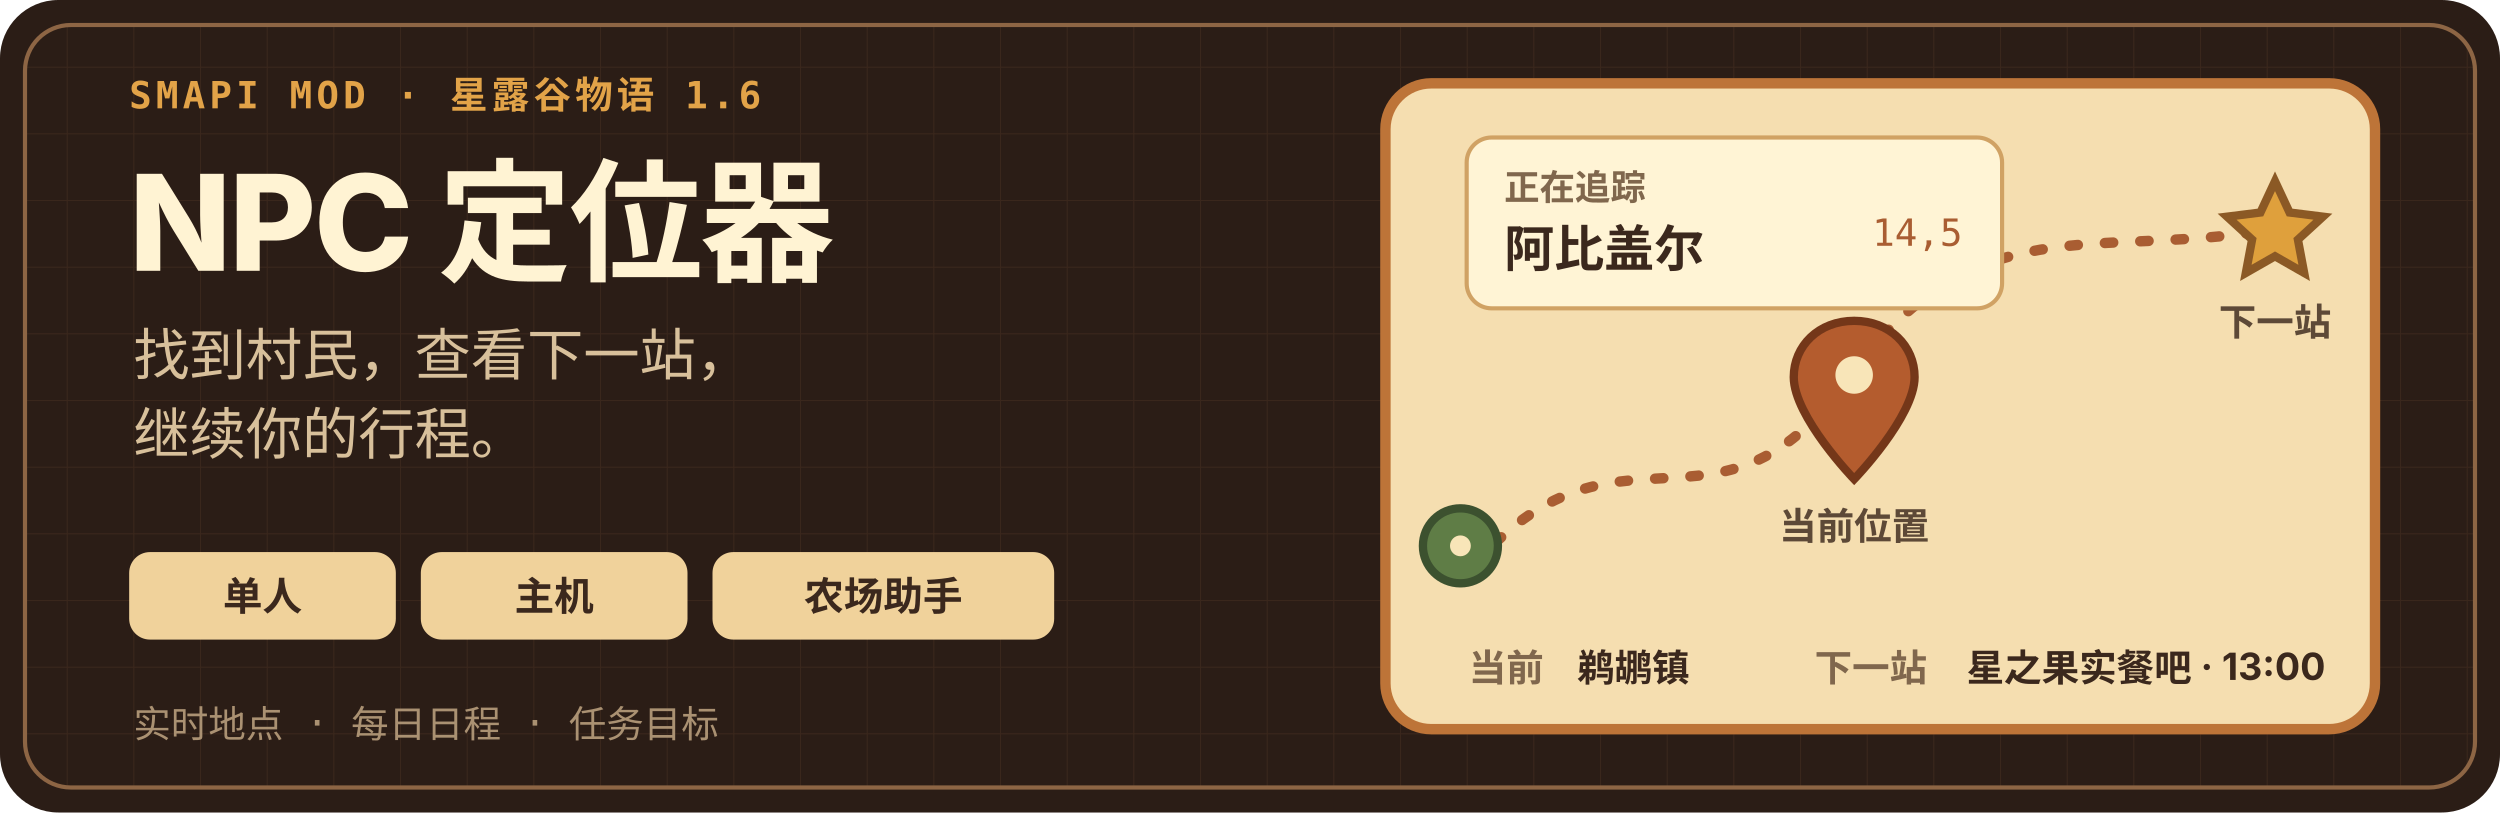
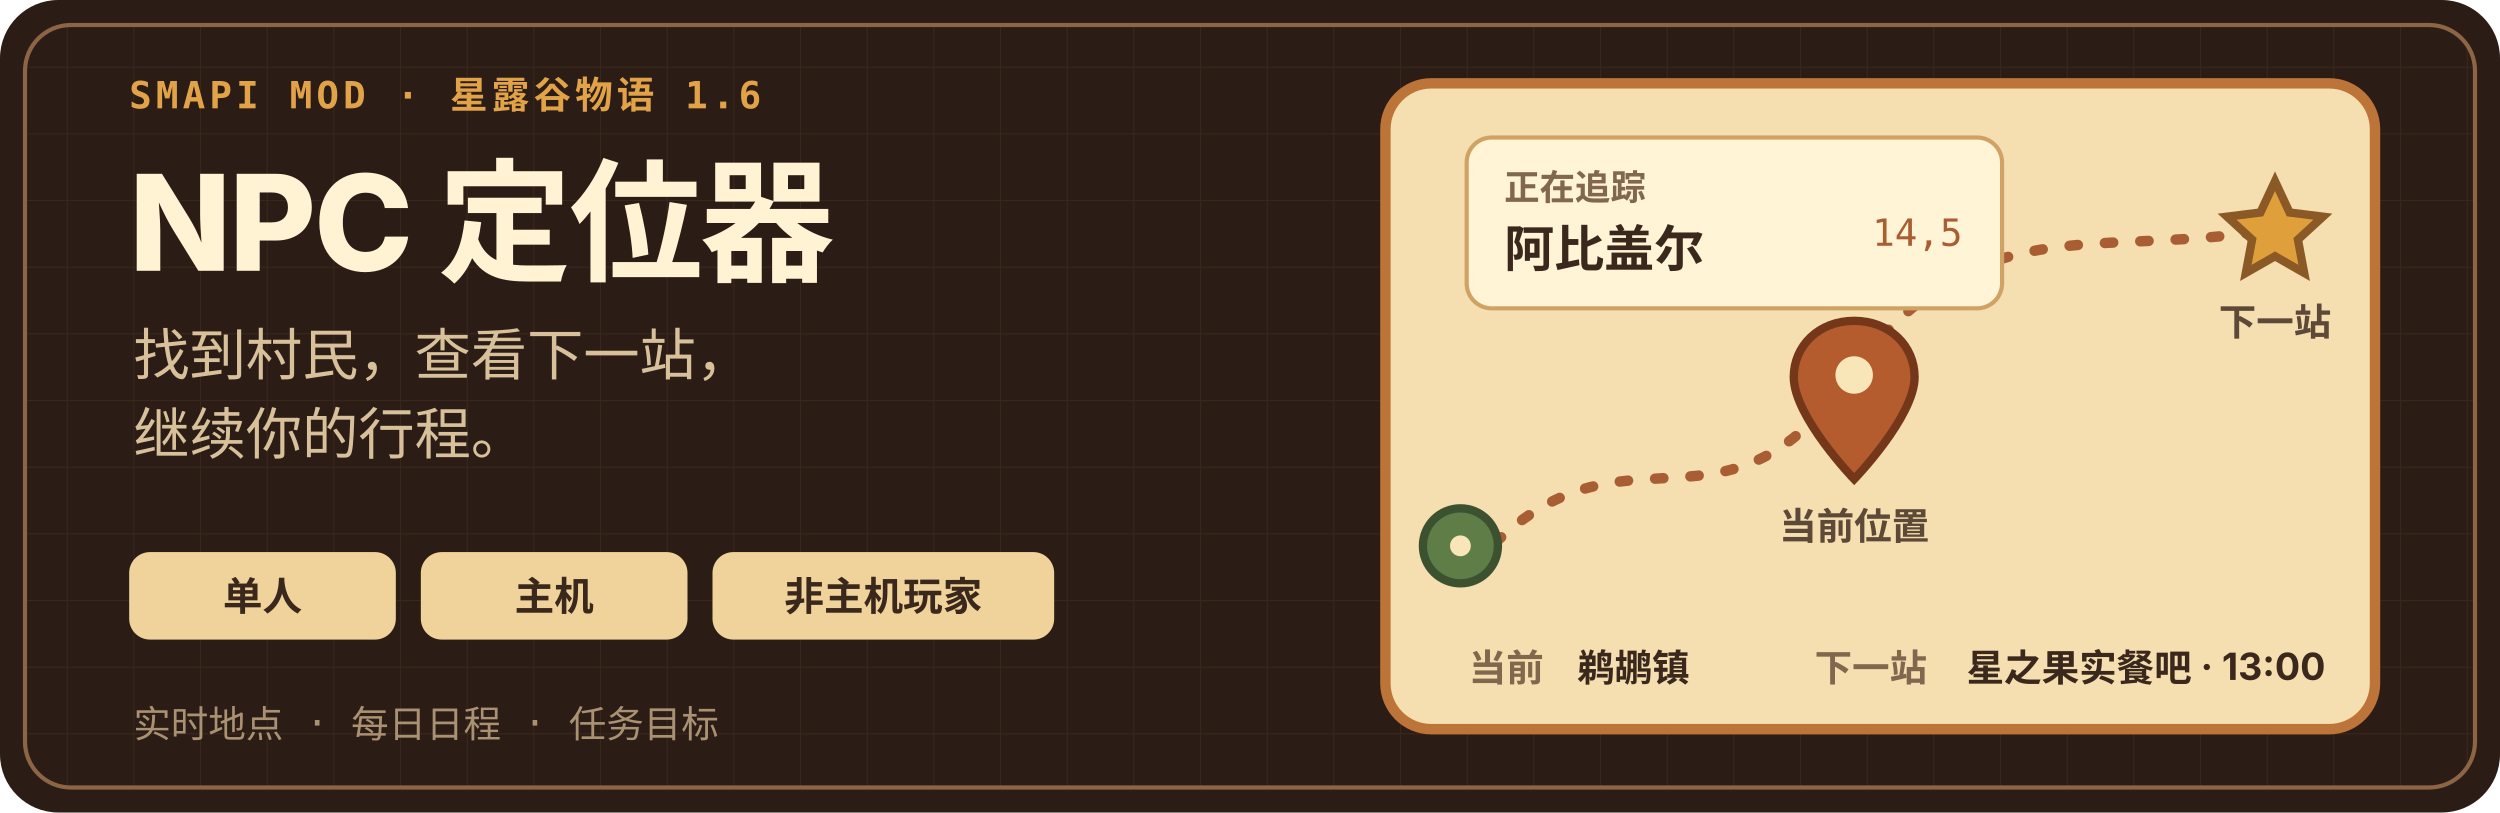
<svg xmlns="http://www.w3.org/2000/svg" width="1200" height="390" viewBox="0 0 1200 390" role="img" aria-labelledby="title desc">
  <defs>
    <pattern id="field-grid" width="32" height="32" patternUnits="userSpaceOnUse">
      <path d="M32 0H0V32" fill="none" stroke="#6d4a32" stroke-width="1" opacity="0.22" />
    </pattern>
  </defs>
  <rect width="1200" height="390" rx="28" fill="#2b1d16" />
  <rect x="12" y="12" width="1176" height="366" rx="22" fill="url(#field-grid)" stroke="#8d6544" stroke-width="2" />
  <g id="title-block" transform="translate(62 52)" font-family="-apple-system, BlinkMacSystemFont, 'Segoe UI', 'PingFang SC', sans-serif">
    <text x="0" y="0" fill="#e2a348" font-family="ui-monospace, SFMono-Regular, Menlo, 'PingFang SC', monospace" font-size="18" font-weight="700" letter-spacing="2">SMAPI MOD · 星露谷物语 1.6</text>
    <text x="0" y="78" fill="#fff3d3" font-size="64" font-weight="800" letter-spacing="-1">NPC 定位器</text>
    <text x="2" y="128" fill="#d8c09b" font-size="27">找到村民，查看下一站，</text>
    <text x="2" y="166" fill="#d8c09b" font-size="27">继续你的行程。</text>
    <g transform="translate(0 213)" font-size="19" font-weight="700">
      <rect width="128" height="42" rx="10" fill="#f0d29b" />
      <text x="64" y="28" text-anchor="middle" fill="#3b281d">单人</text>
      <rect x="140" width="128" height="42" rx="10" fill="#f0d29b" />
      <text x="204" y="28" text-anchor="middle" fill="#3b281d">主机</text>
      <rect x="280" width="164" height="42" rx="10" fill="#f0d29b" />
-       <text x="362" y="28" text-anchor="middle" fill="#3b281d">农场助手</text>
+       <text x="362" y="28" text-anchor="middle" fill="#3b281d">非主机玩家</text>
    </g>
    <text x="2" y="302" fill="#aa9172" font-family="ui-monospace, SFMono-Regular, Menlo, 'PingFang SC', monospace" font-size="18">实时地点 · 每日日程 · 任务目标</text>
  </g>
  <g id="locator-map" transform="translate(665 40)" font-family="-apple-system, BlinkMacSystemFont, 'Segoe UI', 'PingFang SC', sans-serif">
    <rect x="0" y="0" width="475" height="310" rx="22" fill="#f5deb0" stroke="#bd7438" stroke-width="5" />
    <path d="M41 233C111 151 159 229 221 143S339 85 427 70" fill="none" stroke="#a95d32" stroke-width="5" stroke-linecap="round" stroke-dasharray="4 13" />
    <g transform="translate(36 222)">
      <circle cx="0" cy="0" r="18" fill="#5f7d46" stroke="#3c512f" stroke-width="4" />
      <circle cx="0" cy="0" r="5" fill="#f8e5b8" />
    </g>
    <g transform="translate(225 140)">
      <path d="M0-26C17-26 29-14 29 1C29 20 0 50 0 50S-29 20-29 1C-29-14-17-26 0-26Z" fill="#b45c2e" stroke="#743719" stroke-width="4" />
      <circle cx="0" cy="0" r="9" fill="#f8e5b8" />
      <text x="0" y="79" text-anchor="middle" fill="#5d4937" font-size="18" font-weight="700">当前位置</text>
    </g>
    <g transform="translate(427 69)">
      <path d="M0-22L7-7L23-5L11 6L14 22L0 14L-14 22L-11 6L-23-5L-7-7Z" fill="#dfa03c" stroke="#8b5925" stroke-width="4" />
      <text x="0" y="52" text-anchor="middle" fill="#5d4937" font-size="18" font-weight="700">下一站</text>
    </g>
    <g transform="translate(39 26)">
      <rect x="0" y="0" width="257" height="82" rx="12" fill="#fff4d5" stroke="#d0a264" stroke-width="2" />
      <text x="18" y="30" fill="#80674d" font-size="17" font-weight="700">正在追踪</text>
      <text x="18" y="62" fill="#3b281d" font-size="24" font-weight="800">阿比盖尔</text>
      <text x="238" y="52" text-anchor="end" fill="#a95d32" font-family="ui-monospace, SFMono-Regular, Menlo, monospace" font-size="18">14,5</text>
    </g>
    <g transform="translate(40 287)" font-size="18" font-weight="700">
      <text x="0" y="0" fill="#80674d">当前</text>
      <text x="52" y="0" fill="#3b281d">鹈鹕镇</text>
      <text x="166" y="0" fill="#80674d">下一站</text>
      <text x="239" y="0" fill="#3b281d">星之果实餐吧 · 13:00</text>
    </g>
  </g>
</svg>
